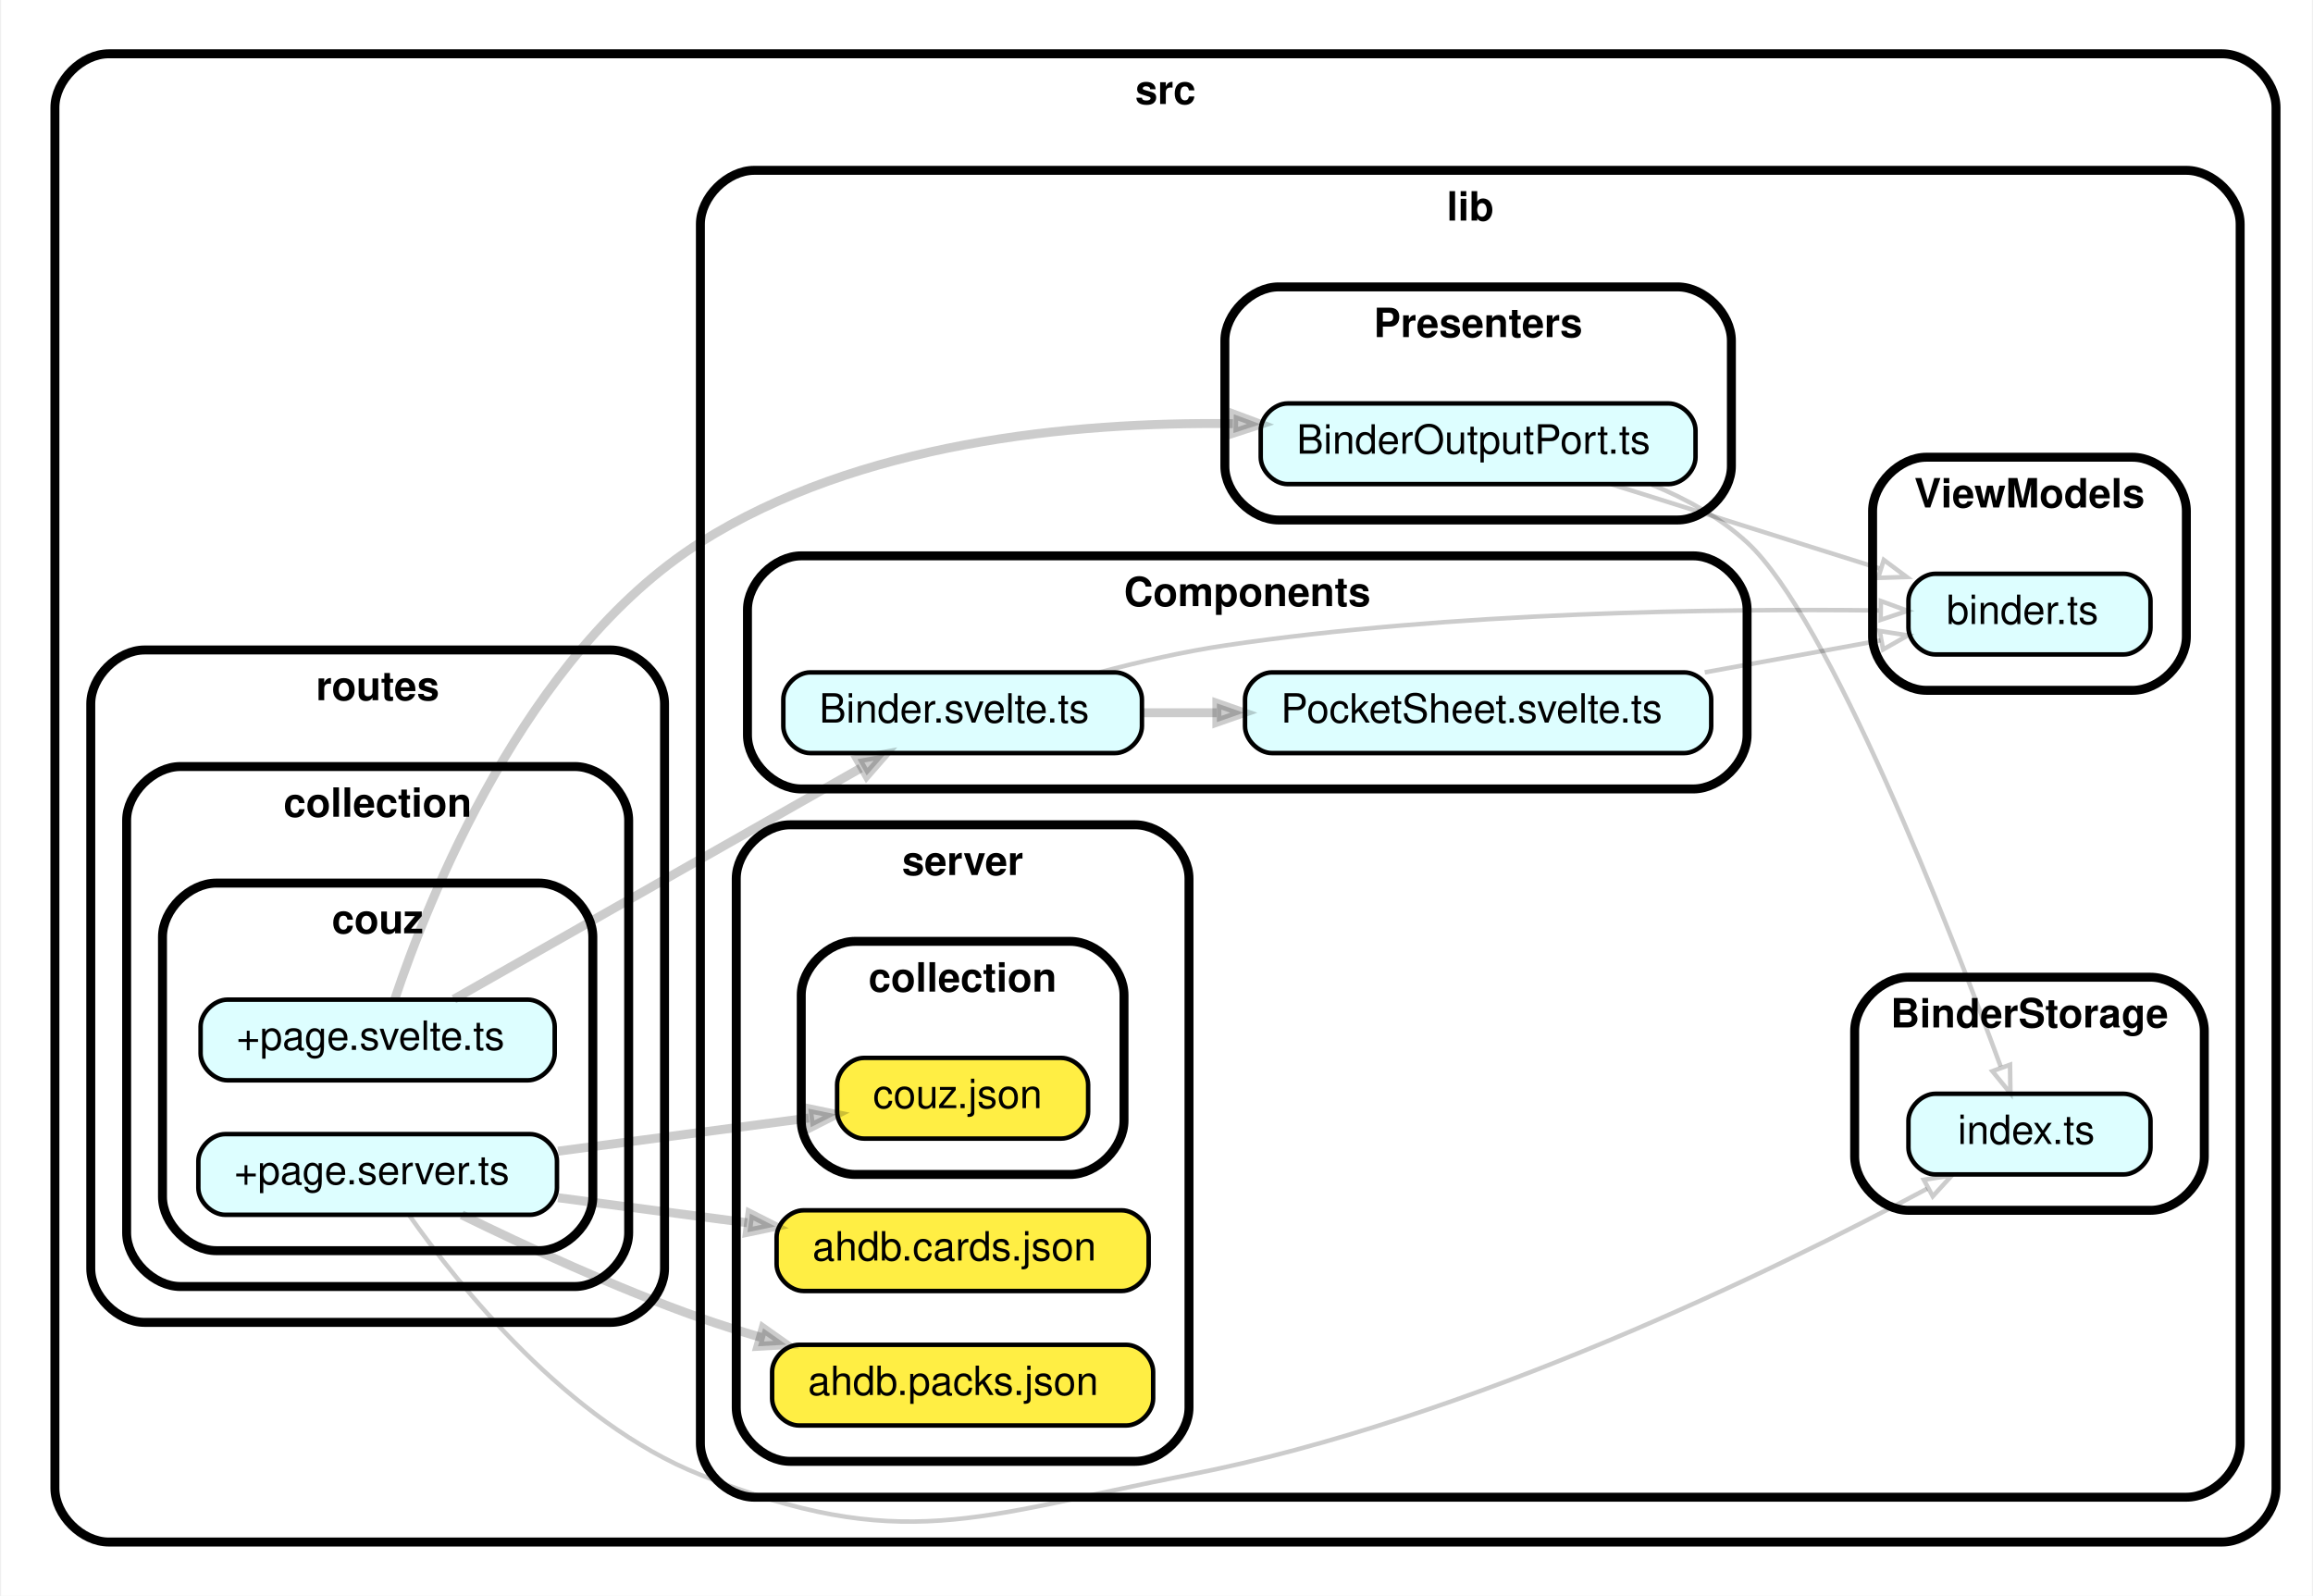
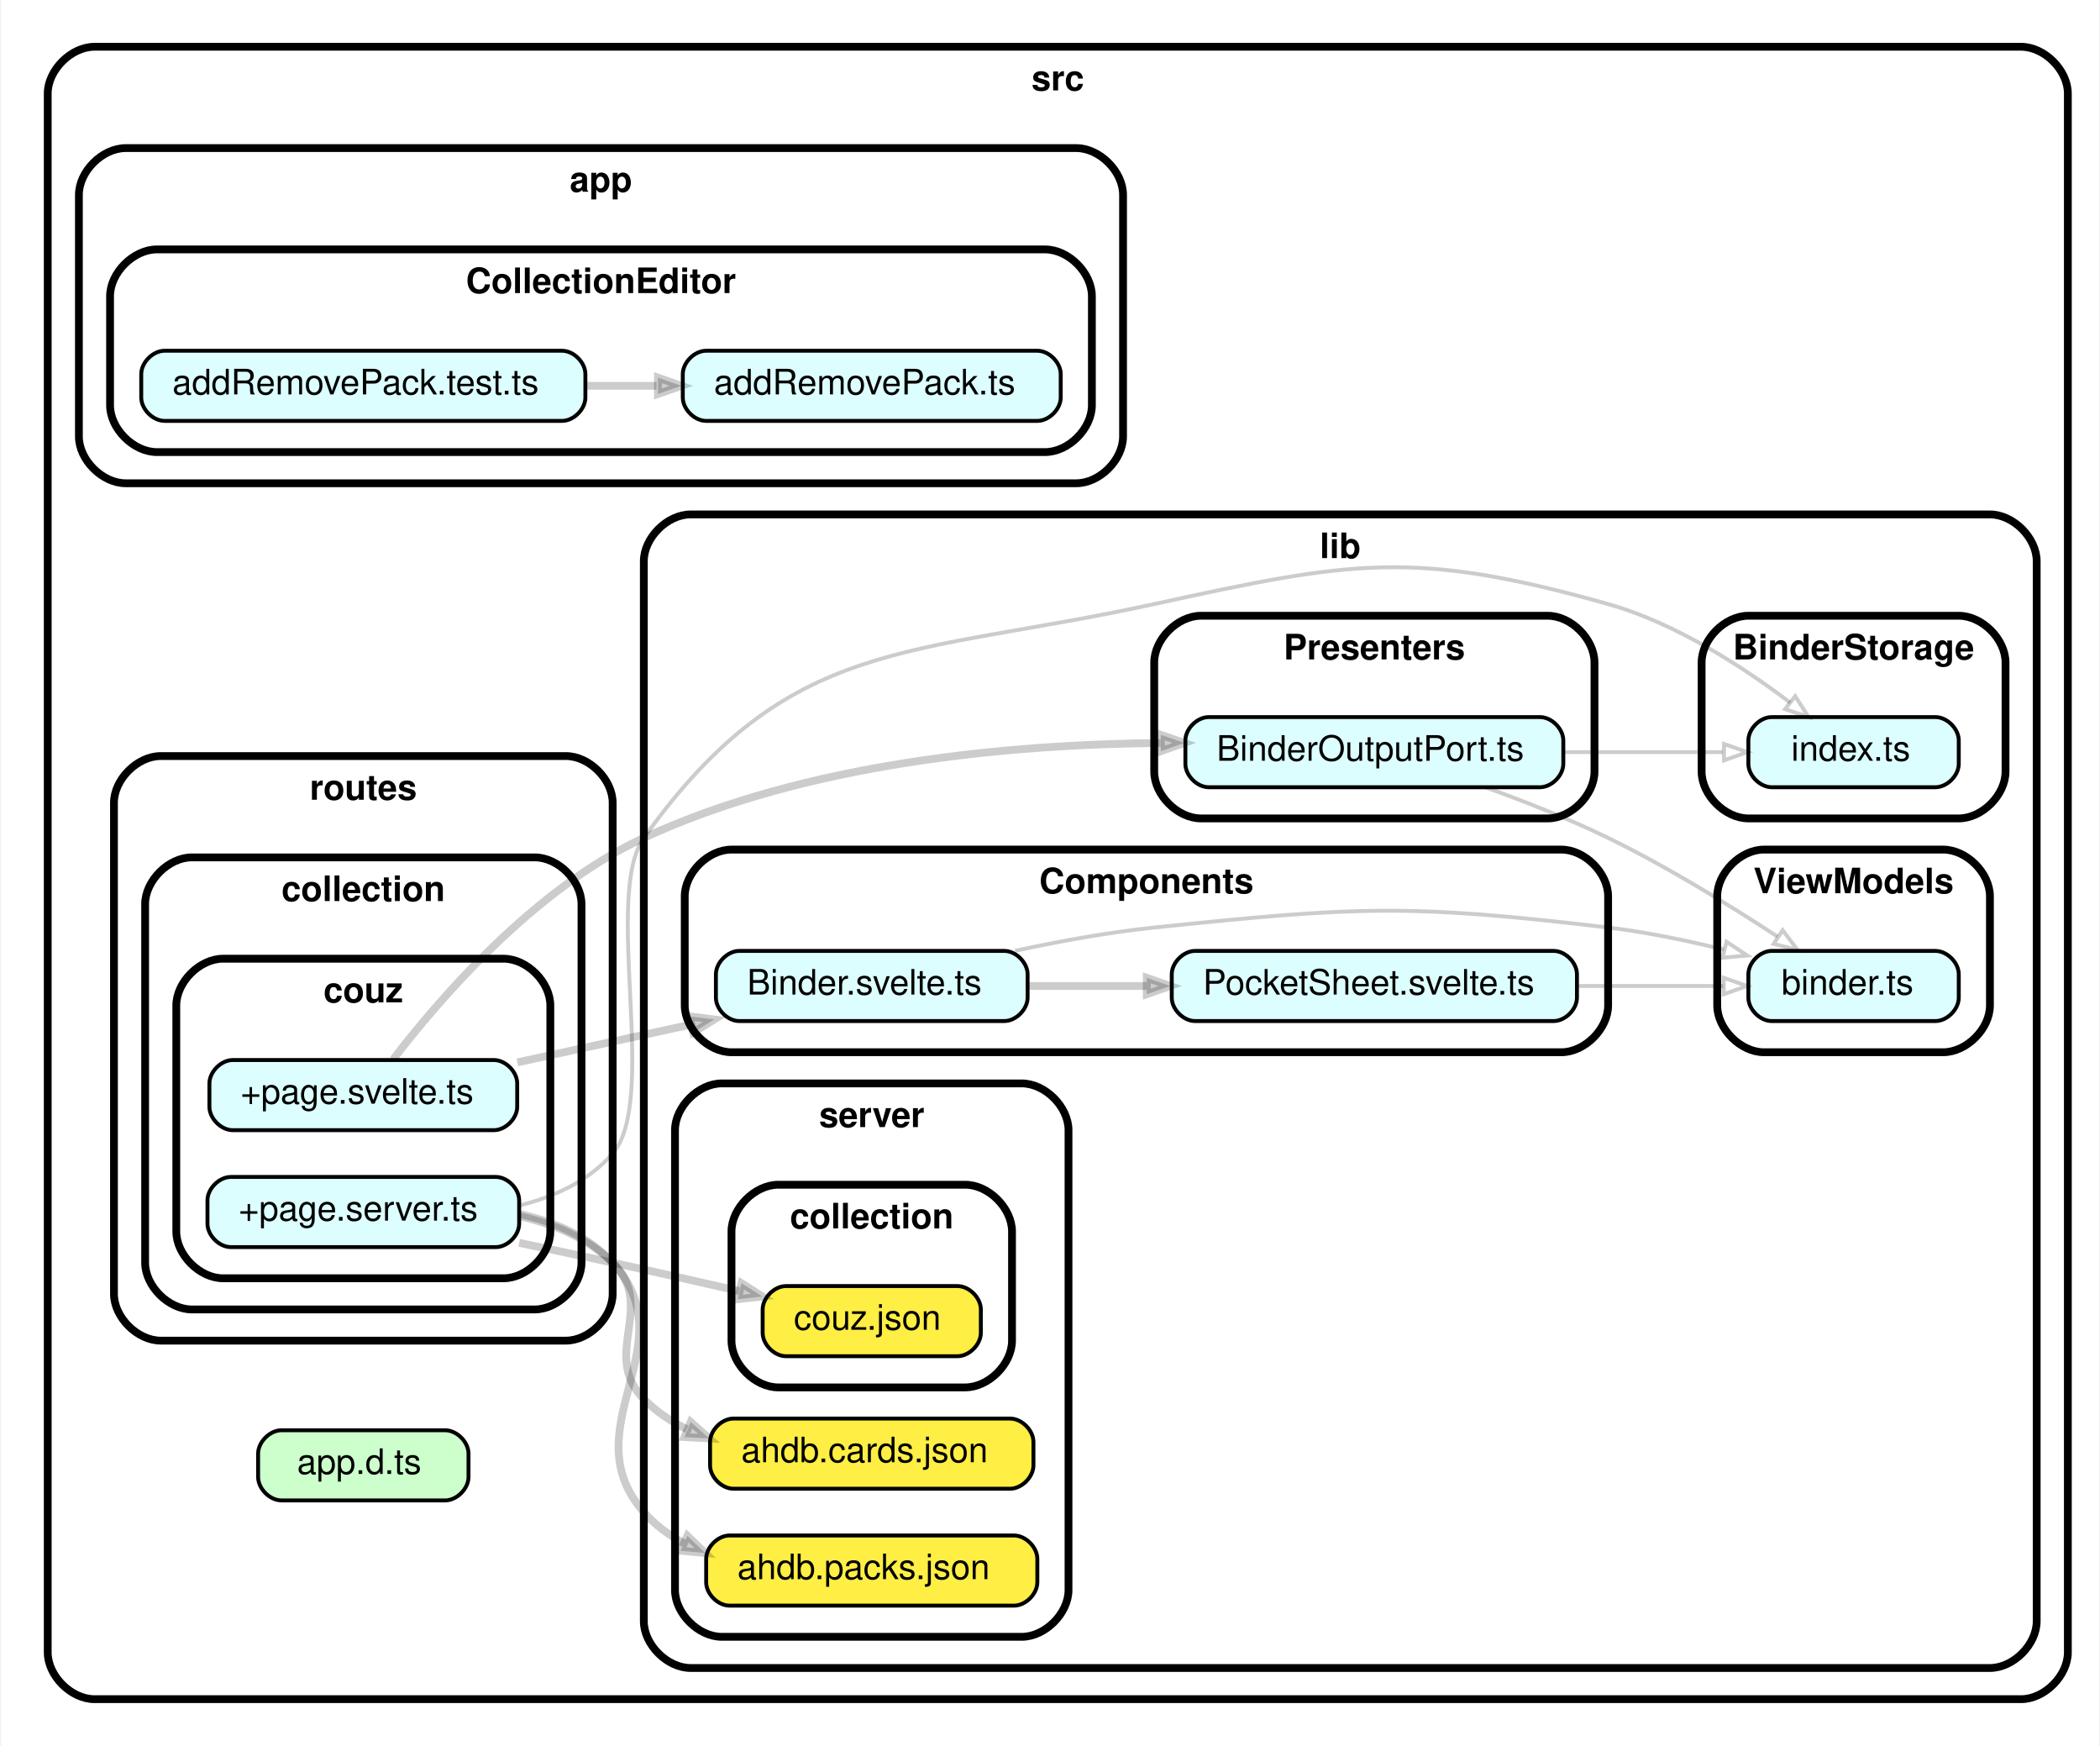
- <svg xmlns="http://www.w3.org/2000/svg" xmlns:xlink="http://www.w3.org/1999/xlink" width="516pt" height="356pt" viewBox="0.00 0.00 515.50 356.00">
-   <g id="graph0" class="graph" transform="scale(1 1) rotate(0) translate(4 352)">
-     <polygon fill="white" stroke="transparent" points="-4,4 -4,-352 511.5,-352 511.5,4 -4,4" />
+ <svg xmlns="http://www.w3.org/2000/svg" xmlns:xlink="http://www.w3.org/1999/xlink" width="539pt" height="448pt" viewBox="0.00 0.00 538.50 448.00">
+   <g id="graph0" class="graph" transform="scale(1 1) rotate(0) translate(4 444)">
+     <polygon fill="white" stroke="transparent" points="-4,4 -4,-444 534.5,-444 534.5,4 -4,4" />
    <g id="clust1" class="cluster">
-       <path fill="#ffffff" stroke="black" stroke-width="2" d="M20,-8C20,-8 491.5,-8 491.5,-8 497.5,-8 503.5,-14 503.5,-20 503.5,-20 503.5,-328 503.5,-328 503.5,-334 497.5,-340 491.5,-340 491.5,-340 20,-340 20,-340 14,-340 8,-334 8,-328 8,-328 8,-20 8,-20 8,-14 14,-8 20,-8" />
-       <text text-anchor="middle" x="255.75" y="-328.8" font-family="Helvetica,sans-Serif" font-weight="bold" font-size="9.00">src</text>
+       <path fill="#ffffff" stroke="black" stroke-width="2" d="M20,-8C20,-8 514.5,-8 514.5,-8 520.5,-8 526.5,-14 526.5,-20 526.5,-20 526.5,-420 526.5,-420 526.5,-426 520.5,-432 514.5,-432 514.5,-432 20,-432 20,-432 14,-432 8,-426 8,-420 8,-420 8,-20 8,-20 8,-14 14,-8 20,-8" />
+       <text text-anchor="middle" x="267.25" y="-420.8" font-family="Helvetica,sans-Serif" font-weight="bold" font-size="9.00">src</text>
+     </g>
+     <g id="clust4" class="cluster">
+       <path fill="#ffffff" stroke="black" stroke-width="2" d="M173,-16C173,-16 506.5,-16 506.5,-16 512.5,-16 518.5,-22 518.5,-28 518.5,-28 518.5,-300 518.5,-300 518.5,-306 512.5,-312 506.5,-312 506.5,-312 173,-312 173,-312 167,-312 161,-306 161,-300 161,-300 161,-28 161,-28 161,-22 167,-16 173,-16" />
+       <text text-anchor="middle" x="339.75" y="-300.8" font-family="Helvetica,sans-Serif" font-weight="bold" font-size="9.00">lib</text>
+     </g>
+     <g id="clust5" class="cluster">
+       <path fill="#ffffff" stroke="black" stroke-width="2" d="M444.5,-234C444.5,-234 498.5,-234 498.5,-234 504.5,-234 510.5,-240 510.5,-246 510.5,-246 510.5,-274 510.5,-274 510.5,-280 504.5,-286 498.5,-286 498.5,-286 444.5,-286 444.5,-286 438.5,-286 432.5,-280 432.5,-274 432.5,-274 432.5,-246 432.5,-246 432.5,-240 438.5,-234 444.5,-234" />
+       <text text-anchor="middle" x="471.5" y="-274.8" font-family="Helvetica,sans-Serif" font-weight="bold" font-size="9.00">BinderStorage</text>
+     </g>
+     <g id="clust6" class="cluster">
+       <path fill="#ffffff" stroke="black" stroke-width="2" d="M183.5,-174C183.5,-174 396.5,-174 396.5,-174 402.5,-174 408.5,-180 408.5,-186 408.5,-186 408.5,-214 408.5,-214 408.5,-220 402.5,-226 396.5,-226 396.5,-226 183.5,-226 183.5,-226 177.5,-226 171.5,-220 171.5,-214 171.5,-214 171.5,-186 171.5,-186 171.5,-180 177.5,-174 183.5,-174" />
+       <text text-anchor="middle" x="290" y="-214.8" font-family="Helvetica,sans-Serif" font-weight="bold" font-size="9.00">Components</text>
+     </g>
+     <g id="clust8" class="cluster">
+       <path fill="#ffffff" stroke="black" stroke-width="2" d="M448.5,-174C448.5,-174 494.5,-174 494.5,-174 500.5,-174 506.5,-180 506.5,-186 506.5,-186 506.5,-214 506.5,-214 506.5,-220 500.5,-226 494.5,-226 494.5,-226 448.5,-226 448.5,-226 442.5,-226 436.5,-220 436.5,-214 436.5,-214 436.5,-186 436.5,-186 436.5,-180 442.5,-174 448.5,-174" />
+       <text text-anchor="middle" x="471.5" y="-214.8" font-family="Helvetica,sans-Serif" font-weight="bold" font-size="9.00">ViewModels</text>
+     </g>
+     <g id="clust9" class="cluster">
+       <path fill="#ffffff" stroke="black" stroke-width="2" d="M181,-24C181,-24 258,-24 258,-24 264,-24 270,-30 270,-36 270,-36 270,-154 270,-154 270,-160 264,-166 258,-166 258,-166 181,-166 181,-166 175,-166 169,-160 169,-154 169,-154 169,-36 169,-36 169,-30 175,-24 181,-24" />
+       <text text-anchor="middle" x="219.5" y="-154.8" font-family="Helvetica,sans-Serif" font-weight="bold" font-size="9.00">server</text>
+     </g>
+     <g id="clust10" class="cluster">
+       <path fill="#ffffff" stroke="black" stroke-width="2" d="M195.5,-88C195.5,-88 243.5,-88 243.5,-88 249.5,-88 255.5,-94 255.5,-100 255.5,-100 255.5,-128 255.5,-128 255.5,-134 249.5,-140 243.5,-140 243.5,-140 195.5,-140 195.5,-140 189.5,-140 183.5,-134 183.5,-128 183.5,-128 183.5,-100 183.5,-100 183.5,-94 189.5,-88 195.5,-88" />
+       <text text-anchor="middle" x="219.5" y="-128.8" font-family="Helvetica,sans-Serif" font-weight="bold" font-size="9.00">collection</text>
+     </g>
+     <g id="clust7" class="cluster">
+       <path fill="#ffffff" stroke="black" stroke-width="2" d="M304,-234C304,-234 393,-234 393,-234 399,-234 405,-240 405,-246 405,-246 405,-274 405,-274 405,-280 399,-286 393,-286 393,-286 304,-286 304,-286 298,-286 292,-280 292,-274 292,-274 292,-246 292,-246 292,-240 298,-234 304,-234" />
+       <text text-anchor="middle" x="348.5" y="-274.8" font-family="Helvetica,sans-Serif" font-weight="bold" font-size="9.00">Presenters</text>
    </g>
    <g id="clust2" class="cluster">
-       <path fill="#ffffff" stroke="black" stroke-width="2" d="M164,-18C164,-18 483.5,-18 483.5,-18 489.5,-18 495.5,-24 495.5,-30 495.5,-30 495.5,-302 495.5,-302 495.5,-308 489.5,-314 483.5,-314 483.5,-314 164,-314 164,-314 158,-314 152,-308 152,-302 152,-302 152,-30 152,-30 152,-24 158,-18 164,-18" />
-       <text text-anchor="middle" x="323.75" y="-302.8" font-family="Helvetica,sans-Serif" font-weight="bold" font-size="9.00">lib</text>
-     </g>
-     <g id="clust4" class="cluster">
-       <path fill="#ffffff" stroke="black" stroke-width="2" d="M174.5,-176C174.5,-176 373.5,-176 373.5,-176 379.5,-176 385.5,-182 385.5,-188 385.5,-188 385.5,-216 385.5,-216 385.5,-222 379.5,-228 373.5,-228 373.5,-228 174.5,-228 174.5,-228 168.5,-228 162.5,-222 162.5,-216 162.5,-216 162.5,-188 162.5,-188 162.5,-182 168.5,-176 174.5,-176" />
-       <text text-anchor="middle" x="274" y="-216.8" font-family="Helvetica,sans-Serif" font-weight="bold" font-size="9.00">Components</text>
-     </g>
-     <g id="clust6" class="cluster">
-       <path fill="#ffffff" stroke="black" stroke-width="2" d="M425.5,-198C425.5,-198 471.5,-198 471.5,-198 477.5,-198 483.5,-204 483.5,-210 483.5,-210 483.5,-238 483.5,-238 483.5,-244 477.5,-250 471.5,-250 471.5,-250 425.5,-250 425.5,-250 419.5,-250 413.5,-244 413.5,-238 413.5,-238 413.5,-210 413.5,-210 413.5,-204 419.5,-198 425.5,-198" />
-       <text text-anchor="middle" x="448.5" y="-238.8" font-family="Helvetica,sans-Serif" font-weight="bold" font-size="9.00">ViewModels</text>
-     </g>
-     <g id="clust5" class="cluster">
-       <path fill="#ffffff" stroke="black" stroke-width="2" d="M281,-236C281,-236 370,-236 370,-236 376,-236 382,-242 382,-248 382,-248 382,-276 382,-276 382,-282 376,-288 370,-288 370,-288 281,-288 281,-288 275,-288 269,-282 269,-276 269,-276 269,-248 269,-248 269,-242 275,-236 281,-236" />
-       <text text-anchor="middle" x="325.5" y="-276.8" font-family="Helvetica,sans-Serif" font-weight="bold" font-size="9.00">Presenters</text>
+       <path fill="#ffffff" stroke="black" stroke-width="2" d="M28,-320C28,-320 272,-320 272,-320 278,-320 284,-326 284,-332 284,-332 284,-394 284,-394 284,-400 278,-406 272,-406 272,-406 28,-406 28,-406 22,-406 16,-400 16,-394 16,-394 16,-332 16,-332 16,-326 22,-320 28,-320" />
+       <text text-anchor="middle" x="150" y="-394.8" font-family="Helvetica,sans-Serif" font-weight="bold" font-size="9.00">app</text>
    </g>
    <g id="clust3" class="cluster">
-       <path fill="#ffffff" stroke="black" stroke-width="2" d="M421.5,-82C421.5,-82 475.5,-82 475.5,-82 481.5,-82 487.5,-88 487.5,-94 487.5,-94 487.5,-122 487.5,-122 487.5,-128 481.5,-134 475.5,-134 475.5,-134 421.5,-134 421.5,-134 415.5,-134 409.5,-128 409.5,-122 409.5,-122 409.5,-94 409.5,-94 409.5,-88 415.5,-82 421.5,-82" />
-       <text text-anchor="middle" x="448.5" y="-122.8" font-family="Helvetica,sans-Serif" font-weight="bold" font-size="9.00">BinderStorage</text>
-     </g>
-     <g id="clust7" class="cluster">
-       <path fill="#ffffff" stroke="black" stroke-width="2" d="M172,-26C172,-26 249,-26 249,-26 255,-26 261,-32 261,-38 261,-38 261,-156 261,-156 261,-162 255,-168 249,-168 249,-168 172,-168 172,-168 166,-168 160,-162 160,-156 160,-156 160,-38 160,-38 160,-32 166,-26 172,-26" />
-       <text text-anchor="middle" x="210.5" y="-156.8" font-family="Helvetica,sans-Serif" font-weight="bold" font-size="9.00">server</text>
-     </g>
-     <g id="clust8" class="cluster">
-       <path fill="#ffffff" stroke="black" stroke-width="2" d="M186.5,-90C186.5,-90 234.5,-90 234.5,-90 240.5,-90 246.5,-96 246.5,-102 246.5,-102 246.5,-130 246.5,-130 246.5,-136 240.5,-142 234.5,-142 234.5,-142 186.5,-142 186.5,-142 180.5,-142 174.5,-136 174.5,-130 174.5,-130 174.5,-102 174.5,-102 174.5,-96 180.5,-90 186.5,-90" />
-       <text text-anchor="middle" x="210.5" y="-130.8" font-family="Helvetica,sans-Serif" font-weight="bold" font-size="9.00">collection</text>
-     </g>
-     <g id="clust9" class="cluster">
-       <path fill="#ffffff" stroke="black" stroke-width="2" d="M28,-57C28,-57 132,-57 132,-57 138,-57 144,-63 144,-69 144,-69 144,-195 144,-195 144,-201 138,-207 132,-207 132,-207 28,-207 28,-207 22,-207 16,-201 16,-195 16,-195 16,-69 16,-69 16,-63 22,-57 28,-57" />
-       <text text-anchor="middle" x="80" y="-195.8" font-family="Helvetica,sans-Serif" font-weight="bold" font-size="9.00">routes</text>
-     </g>
-     <g id="clust10" class="cluster">
-       <path fill="#ffffff" stroke="black" stroke-width="2" d="M36,-65C36,-65 124,-65 124,-65 130,-65 136,-71 136,-77 136,-77 136,-169 136,-169 136,-175 130,-181 124,-181 124,-181 36,-181 36,-181 30,-181 24,-175 24,-169 24,-169 24,-77 24,-77 24,-71 30,-65 36,-65" />
-       <text text-anchor="middle" x="80" y="-169.8" font-family="Helvetica,sans-Serif" font-weight="bold" font-size="9.00">collection</text>
+       <path fill="#ffffff" stroke="black" stroke-width="2" d="M36,-328C36,-328 264,-328 264,-328 270,-328 276,-334 276,-340 276,-340 276,-368 276,-368 276,-374 270,-380 264,-380 264,-380 36,-380 36,-380 30,-380 24,-374 24,-368 24,-368 24,-340 24,-340 24,-334 30,-328 36,-328" />
+       <text text-anchor="middle" x="150" y="-368.8" font-family="Helvetica,sans-Serif" font-weight="bold" font-size="9.00">CollectionEditor</text>
    </g>
    <g id="clust11" class="cluster">
-       <path fill="#ffffff" stroke="black" stroke-width="2" d="M44,-73C44,-73 116,-73 116,-73 122,-73 128,-79 128,-85 128,-85 128,-143 128,-143 128,-149 122,-155 116,-155 116,-155 44,-155 44,-155 38,-155 32,-149 32,-143 32,-143 32,-85 32,-85 32,-79 38,-73 44,-73" />
-       <text text-anchor="middle" x="80" y="-143.8" font-family="Helvetica,sans-Serif" font-weight="bold" font-size="9.00">couz</text>
+       <path fill="#ffffff" stroke="black" stroke-width="2" d="M37,-100C37,-100 141,-100 141,-100 147,-100 153,-106 153,-112 153,-112 153,-238 153,-238 153,-244 147,-250 141,-250 141,-250 37,-250 37,-250 31,-250 25,-244 25,-238 25,-238 25,-112 25,-112 25,-106 31,-100 37,-100" />
+       <text text-anchor="middle" x="89" y="-238.8" font-family="Helvetica,sans-Serif" font-weight="bold" font-size="9.00">routes</text>
+     </g>
+     <g id="clust12" class="cluster">
+       <path fill="#ffffff" stroke="black" stroke-width="2" d="M45,-108C45,-108 133,-108 133,-108 139,-108 145,-114 145,-120 145,-120 145,-212 145,-212 145,-218 139,-224 133,-224 133,-224 45,-224 45,-224 39,-224 33,-218 33,-212 33,-212 33,-120 33,-120 33,-114 39,-108 45,-108" />
+       <text text-anchor="middle" x="89" y="-212.8" font-family="Helvetica,sans-Serif" font-weight="bold" font-size="9.00">collection</text>
+     </g>
+     <g id="clust13" class="cluster">
+       <path fill="#ffffff" stroke="black" stroke-width="2" d="M53,-116C53,-116 125,-116 125,-116 131,-116 137,-122 137,-128 137,-128 137,-186 137,-186 137,-192 131,-198 125,-198 125,-198 53,-198 53,-198 47,-198 41,-192 41,-186 41,-186 41,-128 41,-128 41,-122 47,-116 53,-116" />
+       <text text-anchor="middle" x="89" y="-186.8" font-family="Helvetica,sans-Serif" font-weight="bold" font-size="9.00">couz</text>
    </g>
    <g id="node1" class="node">
      <g id="a_node1">
-         <a xlink:href="src/lib/BinderStorage/index.ts" xlink:title="index.ts">
-           <path fill="#ddfeff" stroke="black" d="M469.5,-108C469.5,-108 427.5,-108 427.5,-108 424.5,-108 421.5,-105 421.5,-102 421.5,-102 421.5,-96 421.5,-96 421.5,-93 424.5,-90 427.5,-90 427.5,-90 469.5,-90 469.5,-90 472.5,-90 475.5,-93 475.5,-96 475.5,-96 475.5,-102 475.5,-102 475.5,-105 472.5,-108 469.5,-108" />
-           <text text-anchor="start" x="432.5" y="-96.8" font-family="Helvetica,sans-Serif" font-size="9.00">index.ts</text>
+         <a xlink:href="src/app.d.ts" xlink:title="app.d.ts">
+           <path fill="#ccffcc" stroke="black" d="M110,-77C110,-77 68,-77 68,-77 65,-77 62,-74 62,-71 62,-71 62,-65 62,-65 62,-62 65,-59 68,-59 68,-59 110,-59 110,-59 113,-59 116,-62 116,-65 116,-65 116,-71 116,-71 116,-74 113,-77 110,-77" />
+           <text text-anchor="start" x="72" y="-65.8" font-family="Helvetica,sans-Serif" font-size="9.00">app.d.ts</text>
        </a>
      </g>
    </g>
    <g id="node2" class="node">
      <g id="a_node2">
-         <a xlink:href="src/lib/Components/Binder.svelte.ts" xlink:title="Binder.svelte.ts">
-           <path fill="#ddfeff" stroke="black" d="M244.5,-202C244.5,-202 176.5,-202 176.5,-202 173.5,-202 170.5,-199 170.5,-196 170.5,-196 170.5,-190 170.5,-190 170.5,-187 173.5,-184 176.5,-184 176.5,-184 244.5,-184 244.5,-184 247.5,-184 250.5,-187 250.5,-190 250.5,-190 250.5,-196 250.5,-196 250.5,-199 247.5,-202 244.5,-202" />
-           <text text-anchor="start" x="178.5" y="-190.8" font-family="Helvetica,sans-Serif" font-size="9.00">Binder.svelte.ts</text>
+         <a xlink:href="src/app/CollectionEditor/addRemovePack.test.ts" xlink:title="addRemovePack.test.ts">
+           <path fill="#ddfeff" stroke="black" d="M140,-354C140,-354 38,-354 38,-354 35,-354 32,-351 32,-348 32,-348 32,-342 32,-342 32,-339 35,-336 38,-336 38,-336 140,-336 140,-336 143,-336 146,-339 146,-342 146,-342 146,-348 146,-348 146,-351 143,-354 140,-354" />
+           <text text-anchor="start" x="40" y="-342.8" font-family="Helvetica,sans-Serif" font-size="9.00">addRemovePack.test.ts</text>
        </a>
      </g>
    </g>
    <g id="node3" class="node">
      <g id="a_node3">
-         <a xlink:href="src/lib/Components/PocketSheet.svelte.ts" xlink:title="PocketSheet.svelte.ts">
-           <path fill="#ddfeff" stroke="black" d="M371.5,-202C371.5,-202 279.5,-202 279.5,-202 276.5,-202 273.5,-199 273.5,-196 273.5,-196 273.5,-190 273.5,-190 273.5,-187 276.5,-184 279.5,-184 279.5,-184 371.5,-184 371.5,-184 374.5,-184 377.5,-187 377.5,-190 377.5,-190 377.5,-196 377.5,-196 377.5,-199 374.5,-202 371.5,-202" />
-           <text text-anchor="start" x="281.5" y="-190.8" font-family="Helvetica,sans-Serif" font-size="9.00">PocketSheet.svelte.ts</text>
+         <a xlink:href="src/app/CollectionEditor/addRemovePack.ts" xlink:title="addRemovePack.ts">
+           <path fill="#ddfeff" stroke="black" d="M262,-354C262,-354 177,-354 177,-354 174,-354 171,-351 171,-348 171,-348 171,-342 171,-342 171,-339 174,-336 177,-336 177,-336 262,-336 262,-336 265,-336 268,-339 268,-342 268,-342 268,-348 268,-348 268,-351 265,-354 262,-354" />
+           <text text-anchor="start" x="179" y="-342.8" font-family="Helvetica,sans-Serif" font-size="9.00">addRemovePack.ts</text>
        </a>
      </g>
    </g>
    <g id="edge1" class="edge">
-       <path fill="none" stroke="#000000" stroke-width="2" stroke-opacity="0.2" d="M250.7,-193C256.04,-193 261.61,-193 267.18,-193" />
-       <polygon fill="#000000" fill-opacity="0.2" stroke="#000000" stroke-width="2" stroke-opacity="0.2" points="267.22,-195.1 273.22,-193 267.22,-190.9 267.22,-195.1" />
+       <path fill="none" stroke="#000000" stroke-width="2" stroke-opacity="0.2" d="M146.36,-345C152.3,-345 158.34,-345 164.26,-345" />
+       <polygon fill="#000000" fill-opacity="0.2" stroke="#000000" stroke-width="2" stroke-opacity="0.2" points="164.62,-347.1 170.62,-345 164.62,-342.9 164.62,-347.1" />
    </g>
    <g id="node4" class="node">
      <g id="a_node4">
-         <a xlink:href="src/lib/ViewModels/binder.ts" xlink:title="binder.ts">
-           <path fill="#ddfeff" stroke="black" d="M469.5,-224C469.5,-224 427.5,-224 427.5,-224 424.5,-224 421.5,-221 421.5,-218 421.5,-218 421.5,-212 421.5,-212 421.5,-209 424.5,-206 427.5,-206 427.5,-206 469.5,-206 469.5,-206 472.5,-206 475.5,-209 475.5,-212 475.5,-212 475.5,-218 475.5,-218 475.5,-221 472.5,-224 469.5,-224" />
-           <text text-anchor="start" x="430" y="-212.8" font-family="Helvetica,sans-Serif" font-size="9.00">binder.ts</text>
-         </a>
-       </g>
-     </g>
-     <g id="edge2" class="edge">
-       <path fill="none" stroke="#000000" stroke-opacity="0.2" d="M241.09,-202.02C249.98,-204.38 259.82,-206.64 269,-208 319.54,-215.49 378.96,-216.24 414.89,-215.82" />
-       <polygon fill="none" stroke="#000000" stroke-opacity="0.2" points="415.35,-217.92 421.32,-215.73 415.29,-213.72 415.35,-217.92" />
-     </g>
-     <g id="edge3" class="edge">
-       <path fill="none" stroke="#000000" stroke-opacity="0.2" d="M376.06,-202.01C389.29,-204.42 403.24,-206.95 415.27,-209.14" />
-       <polygon fill="none" stroke="#000000" stroke-opacity="0.2" points="415.09,-211.24 421.37,-210.25 415.84,-207.11 415.09,-211.24" />
+         <a xlink:href="src/lib/BinderStorage/index.ts" xlink:title="index.ts">
+           <path fill="#ddfeff" stroke="black" d="M492.5,-260C492.5,-260 450.5,-260 450.5,-260 447.5,-260 444.5,-257 444.5,-254 444.5,-254 444.5,-248 444.5,-248 444.5,-245 447.5,-242 450.5,-242 450.5,-242 492.5,-242 492.5,-242 495.5,-242 498.5,-245 498.5,-248 498.5,-248 498.5,-254 498.5,-254 498.5,-257 495.5,-260 492.5,-260" />
+           <text text-anchor="start" x="455.5" y="-248.8" font-family="Helvetica,sans-Serif" font-size="9.00">index.ts</text>
+         </a>
+       </g>
    </g>
    <g id="node5" class="node">
      <g id="a_node5">
-         <a xlink:href="src/lib/Presenters/BinderOutputPort.ts" xlink:title="BinderOutputPort.ts">
-           <path fill="#ddfeff" stroke="black" d="M368,-262C368,-262 283,-262 283,-262 280,-262 277,-259 277,-256 277,-256 277,-250 277,-250 277,-247 280,-244 283,-244 283,-244 368,-244 368,-244 371,-244 374,-247 374,-250 374,-250 374,-256 374,-256 374,-259 371,-262 368,-262" />
-           <text text-anchor="start" x="285" y="-250.8" font-family="Helvetica,sans-Serif" font-size="9.00">BinderOutputPort.ts</text>
-         </a>
-       </g>
-     </g>
-     <g id="edge5" class="edge">
-       <path fill="none" stroke="#000000" stroke-opacity="0.2" d="M364.23,-243.89C371.91,-240.74 379.47,-236.55 385.5,-231 403.84,-214.11 430.67,-145.05 442.06,-114.12" />
-       <polygon fill="none" stroke="#000000" stroke-opacity="0.2" points="444.16,-114.48 444.25,-108.12 440.22,-113.04 444.16,-114.48" />
-     </g>
-     <g id="edge4" class="edge">
-       <path fill="none" stroke="#000000" stroke-opacity="0.2" d="M355.18,-243.99C373.13,-238.36 396.32,-231.07 414.96,-225.22" />
-       <polygon fill="none" stroke="#000000" stroke-opacity="0.2" points="416,-227.09 421.1,-223.29 414.74,-223.09 416,-227.09" />
+         <a xlink:href="src/lib/Components/Binder.svelte.ts" xlink:title="Binder.svelte.ts">
+           <path fill="#ddfeff" stroke="black" d="M253.5,-200C253.5,-200 185.5,-200 185.5,-200 182.5,-200 179.5,-197 179.5,-194 179.5,-194 179.5,-188 179.5,-188 179.5,-185 182.5,-182 185.5,-182 185.5,-182 253.5,-182 253.5,-182 256.5,-182 259.5,-185 259.5,-188 259.5,-188 259.5,-194 259.5,-194 259.5,-197 256.5,-200 253.5,-200" />
+           <text text-anchor="start" x="187.5" y="-188.8" font-family="Helvetica,sans-Serif" font-size="9.00">Binder.svelte.ts</text>
+         </a>
+       </g>
    </g>
    <g id="node6" class="node">
      <g id="a_node6">
-         <a xlink:href="src/lib/server/ahdb.cards.json" xlink:title="ahdb.cards.json">
-           <path fill="#ffee44" stroke="black" d="M246,-82C246,-82 175,-82 175,-82 172,-82 169,-79 169,-76 169,-76 169,-70 169,-70 169,-67 172,-64 175,-64 175,-64 246,-64 246,-64 249,-64 252,-67 252,-70 252,-70 252,-76 252,-76 252,-79 249,-82 246,-82" />
-           <text text-anchor="start" x="177" y="-70.8" font-family="Helvetica,sans-Serif" font-size="9.00">ahdb.cards.json</text>
-         </a>
-       </g>
+         <a xlink:href="src/lib/Components/PocketSheet.svelte.ts" xlink:title="PocketSheet.svelte.ts">
+           <path fill="#ddfeff" stroke="black" d="M394.5,-200C394.5,-200 302.5,-200 302.5,-200 299.5,-200 296.5,-197 296.5,-194 296.5,-194 296.5,-188 296.5,-188 296.5,-185 299.5,-182 302.5,-182 302.5,-182 394.5,-182 394.5,-182 397.5,-182 400.5,-185 400.5,-188 400.5,-188 400.5,-194 400.5,-194 400.5,-197 397.5,-200 394.5,-200" />
+           <text text-anchor="start" x="304.5" y="-188.8" font-family="Helvetica,sans-Serif" font-size="9.00">PocketSheet.svelte.ts</text>
+         </a>
+       </g>
+     </g>
+     <g id="edge2" class="edge">
+       <path fill="none" stroke="#000000" stroke-width="2" stroke-opacity="0.2" d="M259.64,-191C269.27,-191 279.77,-191 290.06,-191" />
+       <polygon fill="#000000" fill-opacity="0.2" stroke="#000000" stroke-width="2" stroke-opacity="0.2" points="290.09,-193.1 296.09,-191 290.09,-188.9 290.09,-193.1" />
    </g>
    <g id="node7" class="node">
      <g id="a_node7">
-         <a xlink:href="src/lib/server/ahdb.packs.json" xlink:title="ahdb.packs.json">
-           <path fill="#ffee44" stroke="black" d="M247,-52C247,-52 174,-52 174,-52 171,-52 168,-49 168,-46 168,-46 168,-40 168,-40 168,-37 171,-34 174,-34 174,-34 247,-34 247,-34 250,-34 253,-37 253,-40 253,-40 253,-46 253,-46 253,-49 250,-52 247,-52" />
-           <text text-anchor="start" x="176" y="-40.8" font-family="Helvetica,sans-Serif" font-size="9.00">ahdb.packs.json</text>
-         </a>
-       </g>
+         <a xlink:href="src/lib/ViewModels/binder.ts" xlink:title="binder.ts">
+           <path fill="#ddfeff" stroke="black" d="M492.5,-200C492.5,-200 450.5,-200 450.5,-200 447.5,-200 444.5,-197 444.5,-194 444.5,-194 444.5,-188 444.5,-188 444.5,-185 447.5,-182 450.5,-182 450.5,-182 492.5,-182 492.5,-182 495.5,-182 498.5,-185 498.5,-188 498.5,-188 498.5,-194 498.5,-194 498.5,-197 495.5,-200 492.5,-200" />
+           <text text-anchor="start" x="453" y="-188.8" font-family="Helvetica,sans-Serif" font-size="9.00">binder.ts</text>
+         </a>
+       </g>
+     </g>
+     <g id="edge3" class="edge">
+       <path fill="none" stroke="#000000" stroke-opacity="0.2" d="M256.28,-200.02C267.62,-202.47 280.27,-204.78 292,-206 343.5,-211.34 357.09,-212.13 408.5,-206 418.24,-204.84 428.67,-202.68 438.13,-200.36" />
+       <polygon fill="none" stroke="#000000" stroke-opacity="0.2" points="438.9,-202.34 444.2,-198.82 437.87,-198.26 438.9,-202.34" />
+     </g>
+     <g id="edge4" class="edge">
+       <path fill="none" stroke="#000000" stroke-opacity="0.2" d="M400.81,-191C413.42,-191 426.58,-191 438.02,-191" />
+       <polygon fill="none" stroke="#000000" stroke-opacity="0.2" points="438.18,-193.1 444.18,-191 438.18,-188.9 438.18,-193.1" />
    </g>
    <g id="node8" class="node">
      <g id="a_node8">
-         <a xlink:href="src/lib/server/collection/couz.json" xlink:title="couz.json">
-           <path fill="#ffee44" stroke="black" d="M232.5,-116C232.5,-116 188.5,-116 188.5,-116 185.5,-116 182.5,-113 182.5,-110 182.5,-110 182.5,-104 182.5,-104 182.5,-101 185.5,-98 188.5,-98 188.5,-98 232.5,-98 232.5,-98 235.5,-98 238.5,-101 238.5,-104 238.5,-104 238.5,-110 238.5,-110 238.5,-113 235.5,-116 232.5,-116" />
-           <text text-anchor="start" x="190.5" y="-104.8" font-family="Helvetica,sans-Serif" font-size="9.00">couz.json</text>
-         </a>
-       </g>
+         <a xlink:href="src/lib/Presenters/BinderOutputPort.ts" xlink:title="BinderOutputPort.ts">
+           <path fill="#ddfeff" stroke="black" d="M391,-260C391,-260 306,-260 306,-260 303,-260 300,-257 300,-254 300,-254 300,-248 300,-248 300,-245 303,-242 306,-242 306,-242 391,-242 391,-242 394,-242 397,-245 397,-248 397,-248 397,-254 397,-254 397,-257 394,-260 391,-260" />
+           <text text-anchor="start" x="308" y="-248.8" font-family="Helvetica,sans-Serif" font-size="9.00">BinderOutputPort.ts</text>
+         </a>
+       </g>
+     </g>
+     <g id="edge5" class="edge">
+       <path fill="none" stroke="#000000" stroke-opacity="0.2" d="M397.32,-251C410.94,-251 425.45,-251 437.92,-251" />
+       <polygon fill="none" stroke="#000000" stroke-opacity="0.2" points="438.25,-253.1 444.25,-251 438.25,-248.9 438.25,-253.1" />
+     </g>
+     <g id="edge6" class="edge">
+       <path fill="none" stroke="#000000" stroke-opacity="0.2" d="M376.98,-242C387.07,-238.37 398.48,-233.88 408.5,-229 423.66,-221.62 439.87,-211.59 451.92,-203.7" />
+       <polygon fill="none" stroke="#000000" stroke-opacity="0.2" points="453.3,-205.3 457.14,-200.23 450.98,-201.8 453.3,-205.3" />
    </g>
    <g id="node9" class="node">
      <g id="a_node9">
-         <a xlink:href="src/routes/collection/couz/+page.server.ts" xlink:title="+page.server.ts">
-           <path fill="#ddfeff" stroke="black" d="M114,-99C114,-99 46,-99 46,-99 43,-99 40,-96 40,-93 40,-93 40,-87 40,-87 40,-84 43,-81 46,-81 46,-81 114,-81 114,-81 117,-81 120,-84 120,-87 120,-87 120,-93 120,-93 120,-96 117,-99 114,-99" />
-           <text text-anchor="start" x="48" y="-87.8" font-family="Helvetica,sans-Serif" font-size="9.00">+page.server.ts</text>
-         </a>
-       </g>
-     </g>
-     <g id="edge6" class="edge">
-       <path fill="none" stroke="#000000" stroke-opacity="0.2" d="M87.1,-80.82C97.98,-65.38 122.39,-34.77 152,-23 197.02,-5.11 213.46,-13.69 261,-23 323.6,-35.27 391.7,-68.65 425.66,-86.82" />
-       <polygon fill="none" stroke="#000000" stroke-opacity="0.2" points="424.93,-88.81 431.21,-89.81 426.92,-85.12 424.93,-88.81" />
-     </g>
-     <g id="edge7" class="edge">
-       <path fill="none" stroke="#000000" stroke-width="2" stroke-opacity="0.2" d="M120.25,-84.81C133.57,-83.05 148.57,-81.06 162.43,-79.23" />
-       <polygon fill="#000000" fill-opacity="0.2" stroke="#000000" stroke-width="2" stroke-opacity="0.2" points="163.04,-81.27 168.71,-78.4 162.49,-77.1 163.04,-81.27" />
-     </g>
-     <g id="edge8" class="edge">
-       <path fill="none" stroke="#000000" stroke-width="2" stroke-opacity="0.2" d="M98.75,-80.99C112.91,-74.05 133.39,-64.57 152,-58 156.31,-56.48 160.85,-55.04 165.41,-53.69" />
-       <polygon fill="#000000" fill-opacity="0.2" stroke="#000000" stroke-width="2" stroke-opacity="0.2" points="165.99,-55.7 171.18,-52.03 164.84,-51.67 165.99,-55.7" />
-     </g>
-     <g id="edge9" class="edge">
-       <path fill="none" stroke="#000000" stroke-width="2" stroke-opacity="0.2" d="M120.25,-95.19C138.13,-97.56 159.07,-100.33 176.17,-102.59" />
-       <polygon fill="#000000" fill-opacity="0.2" stroke="#000000" stroke-width="2" stroke-opacity="0.2" points="176.06,-104.69 182.29,-103.4 176.62,-100.53 176.06,-104.69" />
+         <a xlink:href="src/lib/server/ahdb.cards.json" xlink:title="ahdb.cards.json">
+           <path fill="#ffee44" stroke="black" d="M255,-80C255,-80 184,-80 184,-80 181,-80 178,-77 178,-74 178,-74 178,-68 178,-68 178,-65 181,-62 184,-62 184,-62 255,-62 255,-62 258,-62 261,-65 261,-68 261,-68 261,-74 261,-74 261,-77 258,-80 255,-80" />
+           <text text-anchor="start" x="186" y="-68.8" font-family="Helvetica,sans-Serif" font-size="9.00">ahdb.cards.json</text>
+         </a>
+       </g>
    </g>
    <g id="node10" class="node">
      <g id="a_node10">
+         <a xlink:href="src/lib/server/ahdb.packs.json" xlink:title="ahdb.packs.json">
+           <path fill="#ffee44" stroke="black" d="M256,-50C256,-50 183,-50 183,-50 180,-50 177,-47 177,-44 177,-44 177,-38 177,-38 177,-35 180,-32 183,-32 183,-32 256,-32 256,-32 259,-32 262,-35 262,-38 262,-38 262,-44 262,-44 262,-47 259,-50 256,-50" />
+           <text text-anchor="start" x="185" y="-38.8" font-family="Helvetica,sans-Serif" font-size="9.00">ahdb.packs.json</text>
+         </a>
+       </g>
+     </g>
+     <g id="node11" class="node">
+       <g id="a_node11">
+         <a xlink:href="src/lib/server/collection/couz.json" xlink:title="couz.json">
+           <path fill="#ffee44" stroke="black" d="M241.5,-114C241.5,-114 197.5,-114 197.5,-114 194.5,-114 191.5,-111 191.5,-108 191.5,-108 191.5,-102 191.5,-102 191.5,-99 194.5,-96 197.5,-96 197.5,-96 241.5,-96 241.5,-96 244.5,-96 247.5,-99 247.5,-102 247.5,-102 247.5,-108 247.5,-108 247.5,-111 244.5,-114 241.5,-114" />
+           <text text-anchor="start" x="199.5" y="-102.8" font-family="Helvetica,sans-Serif" font-size="9.00">couz.json</text>
+         </a>
+       </g>
+     </g>
+     <g id="node12" class="node">
+       <g id="a_node12">
+         <a xlink:href="src/routes/collection/couz/+page.server.ts" xlink:title="+page.server.ts">
+           <path fill="#ddfeff" stroke="black" d="M123,-142C123,-142 55,-142 55,-142 52,-142 49,-139 49,-136 49,-136 49,-130 49,-130 49,-127 52,-124 55,-124 55,-124 123,-124 123,-124 126,-124 129,-127 129,-130 129,-130 129,-136 129,-136 129,-139 126,-142 123,-142" />
+           <text text-anchor="start" x="57" y="-130.8" font-family="Helvetica,sans-Serif" font-size="9.00">+page.server.ts</text>
+         </a>
+       </g>
+     </g>
+     <g id="edge7" class="edge">
+       <path fill="none" stroke="#000000" stroke-opacity="0.2" d="M129.02,-134.66C138.08,-136.92 146.86,-140.97 153,-148 164.9,-161.63 150.49,-214.28 161,-229 198.2,-281.12 229.43,-275.35 292,-289 342.59,-300.03 358.67,-303.06 408.5,-289 425.94,-284.08 443.31,-272.74 455.21,-263.72" />
+       <polygon fill="none" stroke="#000000" stroke-opacity="0.2" points="456.51,-265.36 459.95,-260.02 453.93,-262.05 456.51,-265.36" />
+     </g>
+     <g id="edge8" class="edge">
+       <path fill="none" stroke="#000000" stroke-width="2" stroke-opacity="0.2" d="M129.01,-131.95C137.86,-129.95 146.54,-126.33 153,-120 164.4,-108.84 149.8,-96.36 161,-85 164.17,-81.78 167.96,-79.25 172.04,-77.28" />
+       <polygon fill="#000000" fill-opacity="0.2" stroke="#000000" stroke-width="2" stroke-opacity="0.2" points="173.03,-79.14 177.77,-74.91 171.43,-75.26 173.03,-79.14" />
+     </g>
+     <g id="edge9" class="edge">
+       <path fill="none" stroke="#000000" stroke-width="2" stroke-opacity="0.2" d="M129.14,-132.47C138.09,-130.48 146.79,-126.73 153,-120 172.45,-98.94 142.1,-77.55 161,-56 163.9,-52.69 167.43,-50.07 171.29,-48" />
+       <polygon fill="#000000" fill-opacity="0.2" stroke="#000000" stroke-width="2" stroke-opacity="0.2" points="172.17,-49.91 176.75,-45.5 170.42,-46.09 172.17,-49.91" />
+     </g>
+     <g id="edge10" class="edge">
+       <path fill="none" stroke="#000000" stroke-width="2" stroke-opacity="0.2" d="M129.01,-125.09C136.96,-123.44 145.25,-121.69 153,-120 163.58,-117.7 175.09,-115.09 185.47,-112.71" />
+       <polygon fill="#000000" fill-opacity="0.2" stroke="#000000" stroke-width="2" stroke-opacity="0.2" points="186.07,-114.73 191.44,-111.33 185.12,-110.64 186.07,-114.73" />
+     </g>
+     <g id="node13" class="node">
+       <g id="a_node13">
        <a xlink:href="src/routes/collection/couz/+page.svelte.ts" xlink:title="+page.svelte.ts">
-           <path fill="#ddfeff" stroke="black" d="M113.5,-129C113.5,-129 46.5,-129 46.5,-129 43.5,-129 40.5,-126 40.5,-123 40.5,-123 40.5,-117 40.5,-117 40.5,-114 43.5,-111 46.5,-111 46.5,-111 113.5,-111 113.5,-111 116.5,-111 119.5,-114 119.5,-117 119.5,-117 119.5,-123 119.5,-123 119.5,-126 116.5,-129 113.5,-129" />
-           <text text-anchor="start" x="48.5" y="-117.8" font-family="Helvetica,sans-Serif" font-size="9.00">+page.svelte.ts</text>
-         </a>
-       </g>
-     </g>
-     <g id="edge10" class="edge">
-       <path fill="none" stroke="#000000" stroke-width="2" stroke-opacity="0.2" d="M97.01,-129.1C119.91,-142.1 162.05,-166.05 187.75,-180.64" />
-       <polygon fill="#000000" fill-opacity="0.2" stroke="#000000" stroke-width="2" stroke-opacity="0.2" points="187.03,-182.65 193.28,-183.79 189.1,-179 187.03,-182.65" />
+           <path fill="#ddfeff" stroke="black" d="M122.5,-172C122.5,-172 55.5,-172 55.5,-172 52.5,-172 49.5,-169 49.5,-166 49.5,-166 49.5,-160 49.5,-160 49.5,-157 52.5,-154 55.5,-154 55.5,-154 122.5,-154 122.5,-154 125.5,-154 128.5,-157 128.5,-160 128.5,-160 128.5,-166 128.5,-166 128.5,-169 125.5,-172 122.5,-172" />
+           <text text-anchor="start" x="57.5" y="-160.8" font-family="Helvetica,sans-Serif" font-size="9.00">+page.svelte.ts</text>
+         </a>
+       </g>
    </g>
    <g id="edge11" class="edge">
-       <path fill="none" stroke="#000000" stroke-width="2" stroke-opacity="0.2" d="M83.82,-129.11C91.11,-150.92 112.76,-206.16 152,-231 187.21,-253.28 234.59,-257.94 270.79,-257.49" />
-       <polygon fill="#000000" fill-opacity="0.2" stroke="#000000" stroke-width="2" stroke-opacity="0.2" points="271,-259.58 276.95,-257.36 270.91,-255.39 271,-259.58" />
+       <path fill="none" stroke="#000000" stroke-width="2" stroke-opacity="0.2" d="M128.55,-171.4C142.53,-174.45 158.44,-177.91 172.96,-181.08" />
+       <polygon fill="#000000" fill-opacity="0.2" stroke="#000000" stroke-width="2" stroke-opacity="0.2" points="172.77,-183.19 179.08,-182.41 173.67,-179.08 172.77,-183.19" />
+     </g>
+     <g id="edge12" class="edge">
+       <path fill="none" stroke="#000000" stroke-width="2" stroke-opacity="0.2" d="M96.65,-172.16C107.98,-186.97 132.59,-215.86 161,-229 202.71,-248.29 255.03,-253.01 293.63,-253.35" />
+       <polygon fill="#000000" fill-opacity="0.2" stroke="#000000" stroke-width="2" stroke-opacity="0.2" points="293.7,-255.45 299.71,-253.37 293.71,-251.25 293.7,-255.45" />
    </g>
  </g>
</svg>
